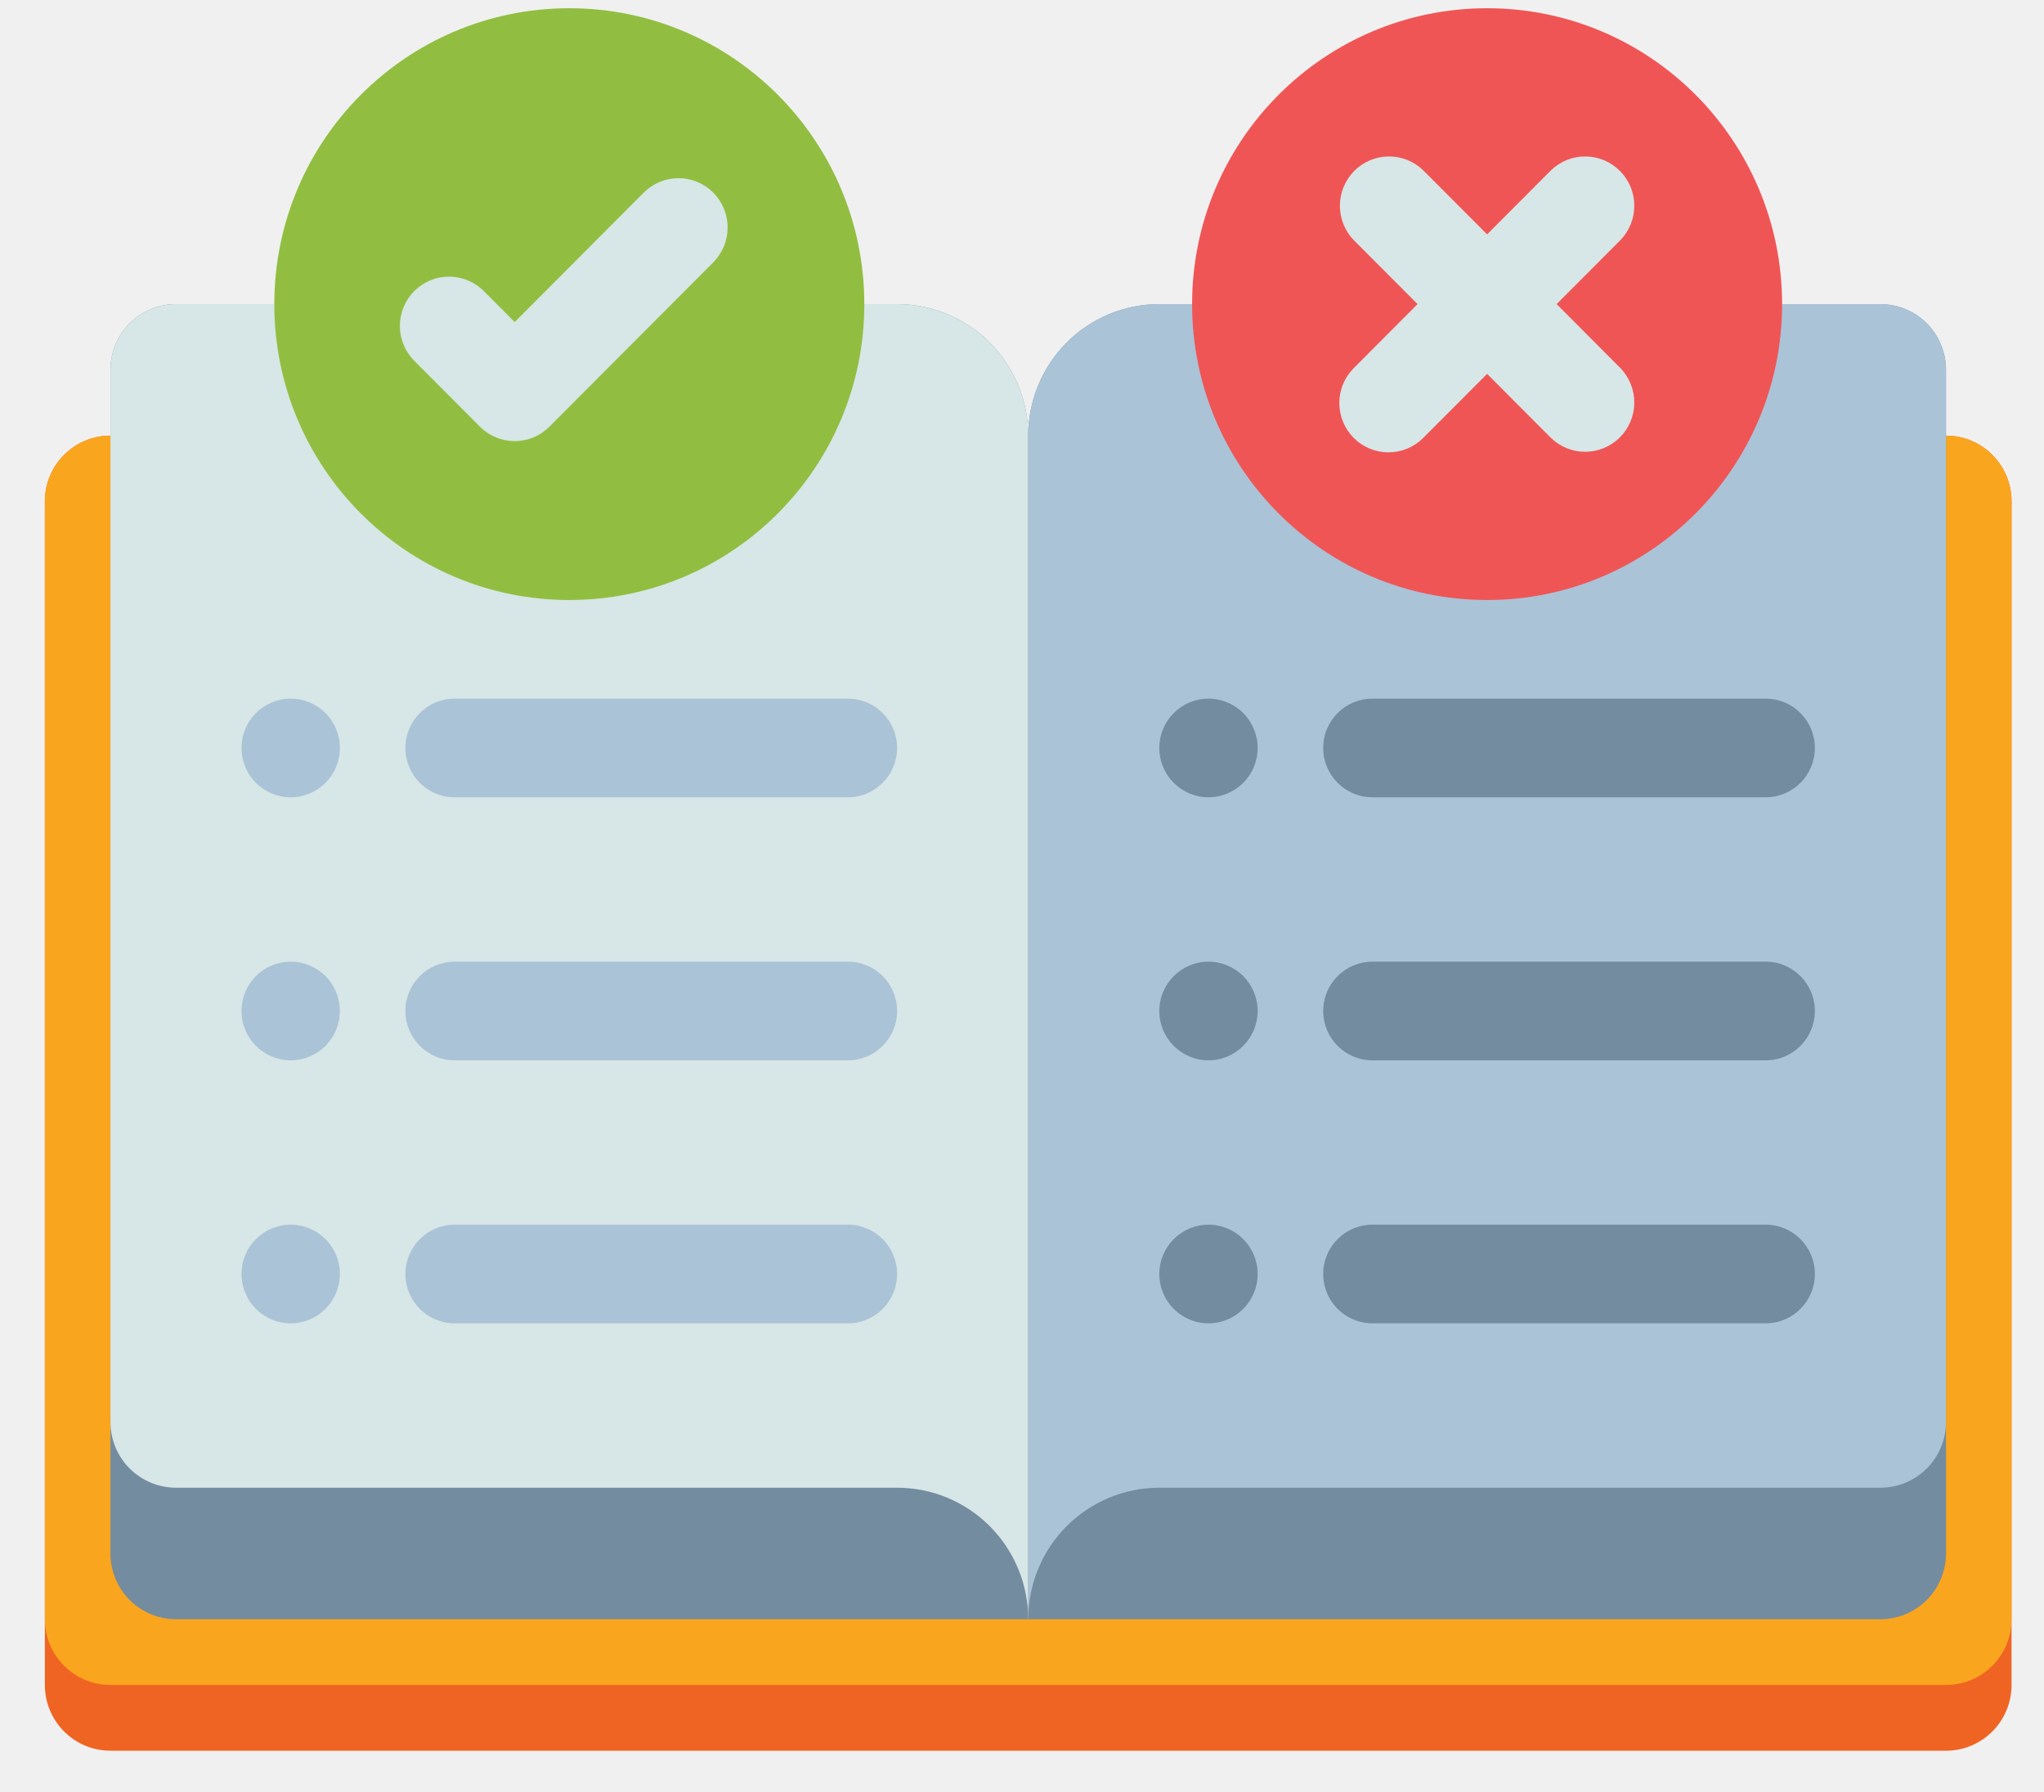
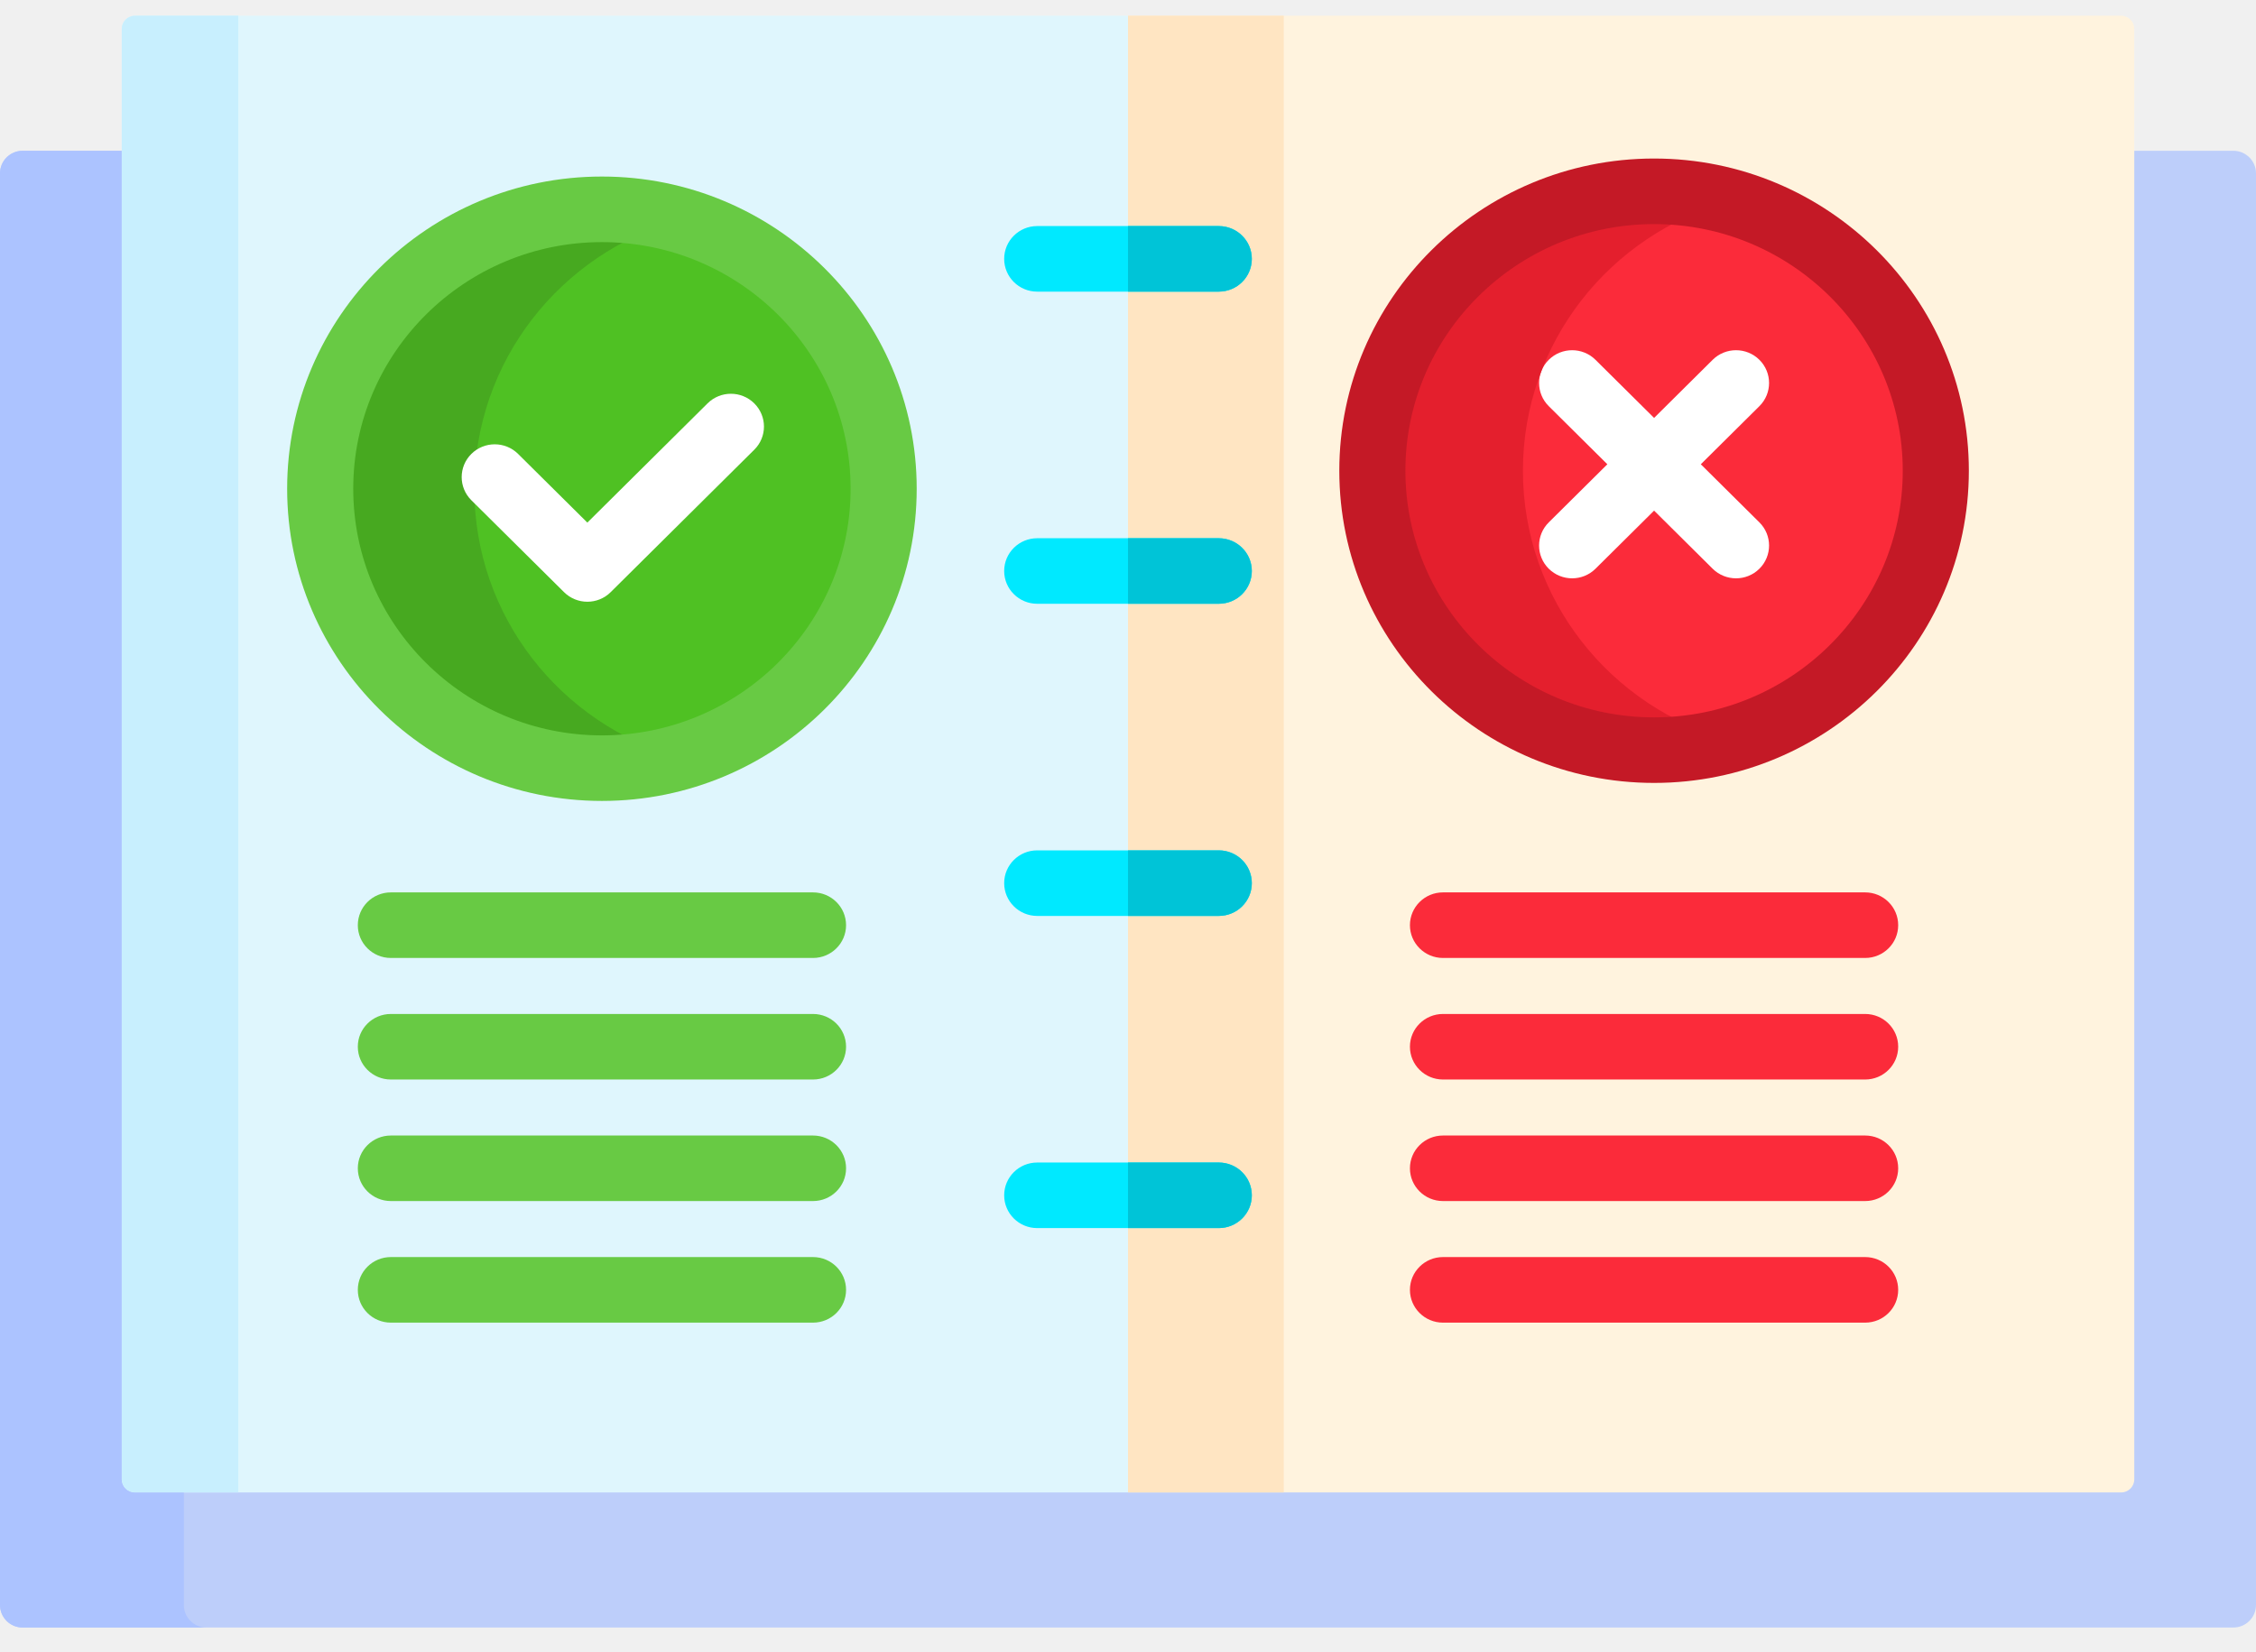
- <svg xmlns="http://www.w3.org/2000/svg" width="73" height="64" viewBox="0 0 73 64" fill="none">
-   <path d="M69.5 15.56H3.944C2.651 15.56 1.602 16.611 1.602 17.908V60.183C1.602 61.48 2.651 62.532 3.944 62.532H69.5C70.793 62.532 71.841 61.48 71.841 60.183V17.908C71.841 16.611 70.793 15.56 69.5 15.56Z" fill="#F06423" />
-   <path d="M69.5 15.56H3.944C2.651 15.56 1.602 16.611 1.602 17.908V57.835C1.602 59.132 2.651 60.183 3.944 60.183H69.5C70.793 60.183 71.841 59.132 71.841 57.835V17.908C71.841 16.611 70.793 15.56 69.5 15.56Z" fill="#FAA51E" />
-   <path d="M6.285 10.862H32.039C33.281 10.862 34.472 11.357 35.35 12.238C36.228 13.119 36.722 14.314 36.722 15.56V57.835H6.285C5.664 57.835 5.069 57.587 4.629 57.147C4.19 56.706 3.944 56.109 3.944 55.486V13.211C3.944 12.588 4.19 11.991 4.629 11.55C5.069 11.11 5.664 10.862 6.285 10.862V10.862Z" fill="#738CA0" />
-   <path d="M67.158 57.835H36.722V15.56C36.722 14.314 37.215 13.119 38.093 12.238C38.971 11.357 40.162 10.863 41.404 10.863H67.158C67.779 10.863 68.375 11.11 68.814 11.55C69.253 11.991 69.5 12.588 69.5 13.211V55.486C69.5 56.109 69.253 56.707 68.814 57.147C68.375 57.587 67.779 57.835 67.158 57.835V57.835Z" fill="#738CA0" />
-   <path d="M36.722 57.835C36.722 56.589 36.228 55.394 35.35 54.513C34.472 53.632 33.281 53.138 32.039 53.138H6.285C5.664 53.138 5.069 52.89 4.629 52.45C4.19 52.009 3.944 51.412 3.944 50.789V13.211C3.944 12.588 4.19 11.991 4.629 11.55C5.069 11.11 5.664 10.862 6.285 10.862H32.039C33.281 10.862 34.472 11.357 35.35 12.238C36.228 13.119 36.722 14.314 36.722 15.56V57.835Z" fill="#D7E6E6" />
-   <path d="M36.722 57.835C36.722 56.589 37.215 55.394 38.093 54.513C38.971 53.632 40.162 53.138 41.404 53.138H67.158C67.779 53.138 68.375 52.89 68.814 52.45C69.253 52.009 69.5 51.412 69.5 50.789V13.211C69.5 12.588 69.253 11.991 68.814 11.55C68.375 11.11 67.779 10.862 67.158 10.862H41.404C40.162 10.862 38.971 11.357 38.093 12.238C37.215 13.119 36.722 14.314 36.722 15.56V57.835Z" fill="#AAC3D7" />
-   <path d="M20.333 21.431C26.151 21.431 30.868 16.7 30.868 10.863C30.868 5.026 26.151 0.294 20.333 0.294C14.514 0.294 9.797 5.026 9.797 10.863C9.797 16.7 14.514 21.431 20.333 21.431Z" fill="#91BE41" />
-   <path d="M18.382 15.755C18.151 15.756 17.922 15.71 17.709 15.622C17.496 15.533 17.303 15.403 17.14 15.239L14.799 12.891C14.635 12.727 14.505 12.533 14.416 12.319C14.327 12.105 14.281 11.876 14.281 11.644C14.281 11.412 14.326 11.183 14.414 10.969C14.502 10.755 14.632 10.56 14.795 10.396C14.959 10.232 15.153 10.103 15.366 10.014C15.58 9.925 15.808 9.88 16.039 9.88C16.27 9.881 16.499 9.927 16.712 10.016C16.925 10.105 17.119 10.236 17.282 10.4L18.382 11.503L22.993 6.877C23.323 6.548 23.769 6.364 24.234 6.364C24.699 6.365 25.144 6.55 25.473 6.88C25.802 7.21 25.987 7.657 25.987 8.123C25.988 8.59 25.804 9.037 25.477 9.368L19.623 15.239C19.46 15.403 19.267 15.533 19.054 15.622C18.841 15.71 18.612 15.756 18.382 15.755V15.755Z" fill="#D7E6E6" />
-   <path d="M53.111 21.431C58.929 21.431 63.646 16.7 63.646 10.863C63.646 5.026 58.929 0.294 53.111 0.294C47.292 0.294 42.575 5.026 42.575 10.863C42.575 16.7 47.292 21.431 53.111 21.431Z" fill="#F05555" />
-   <path d="M55.594 10.862L57.864 8.585C58.189 8.254 58.37 7.807 58.368 7.342C58.367 6.878 58.182 6.433 57.854 6.104C57.527 5.775 57.083 5.59 56.62 5.588C56.156 5.586 55.711 5.768 55.381 6.094L53.111 8.371L50.84 6.094C50.51 5.768 50.065 5.586 49.602 5.588C49.138 5.59 48.695 5.775 48.367 6.104C48.04 6.433 47.855 6.878 47.853 7.342C47.851 7.807 48.032 8.254 48.357 8.585L50.627 10.862L48.357 13.14C48.192 13.303 48.06 13.497 47.97 13.711C47.88 13.926 47.834 14.156 47.833 14.388C47.832 14.621 47.877 14.851 47.965 15.066C48.053 15.281 48.183 15.477 48.347 15.641C48.511 15.806 48.706 15.936 48.92 16.024C49.134 16.113 49.364 16.158 49.596 16.157C49.828 16.156 50.057 16.109 50.27 16.019C50.484 15.928 50.678 15.797 50.84 15.631L53.111 13.354L55.381 15.631C55.711 15.957 56.156 16.139 56.62 16.137C57.083 16.135 57.527 15.949 57.854 15.621C58.182 15.292 58.367 14.847 58.368 14.382C58.37 13.918 58.189 13.471 57.864 13.14L55.594 10.862Z" fill="#D7E6E6" />
-   <path d="M30.283 24.954H16.235C15.266 24.954 14.479 25.743 14.479 26.716C14.479 27.688 15.266 28.477 16.235 28.477H30.283C31.253 28.477 32.039 27.688 32.039 26.716C32.039 25.743 31.253 24.954 30.283 24.954Z" fill="#AAC3D7" />
-   <path d="M10.382 28.477C11.352 28.477 12.138 27.688 12.138 26.716C12.138 25.743 11.352 24.954 10.382 24.954C9.412 24.954 8.626 25.743 8.626 26.716C8.626 27.688 9.412 28.477 10.382 28.477Z" fill="#AAC3D7" />
-   <path d="M30.283 34.349H16.235C15.266 34.349 14.479 35.137 14.479 36.11C14.479 37.083 15.266 37.872 16.235 37.872H30.283C31.253 37.872 32.039 37.083 32.039 36.11C32.039 35.137 31.253 34.349 30.283 34.349Z" fill="#AAC3D7" />
-   <path d="M10.382 37.872C11.352 37.872 12.138 37.083 12.138 36.11C12.138 35.137 11.352 34.349 10.382 34.349C9.412 34.349 8.626 35.137 8.626 36.11C8.626 37.083 9.412 37.872 10.382 37.872Z" fill="#AAC3D7" />
-   <path d="M30.283 43.743H16.235C15.266 43.743 14.479 44.532 14.479 45.505C14.479 46.477 15.266 47.266 16.235 47.266H30.283C31.253 47.266 32.039 46.477 32.039 45.505C32.039 44.532 31.253 43.743 30.283 43.743Z" fill="#AAC3D7" />
-   <path d="M10.382 47.266C11.352 47.266 12.138 46.477 12.138 45.505C12.138 44.532 11.352 43.743 10.382 43.743C9.412 43.743 8.626 44.532 8.626 45.505C8.626 46.477 9.412 47.266 10.382 47.266Z" fill="#AAC3D7" />
-   <path d="M63.061 24.954H49.013C48.044 24.954 47.257 25.743 47.257 26.716C47.257 27.688 48.044 28.477 49.013 28.477H63.061C64.031 28.477 64.817 27.688 64.817 26.716C64.817 25.743 64.031 24.954 63.061 24.954Z" fill="#738CA0" />
-   <path d="M43.16 28.477C44.13 28.477 44.916 27.688 44.916 26.716C44.916 25.743 44.13 24.954 43.16 24.954C42.19 24.954 41.404 25.743 41.404 26.716C41.404 27.688 42.19 28.477 43.16 28.477Z" fill="#738CA0" />
-   <path d="M63.061 34.349H49.013C48.044 34.349 47.257 35.137 47.257 36.11C47.257 37.083 48.044 37.872 49.013 37.872H63.061C64.031 37.872 64.817 37.083 64.817 36.11C64.817 35.137 64.031 34.349 63.061 34.349Z" fill="#738CA0" />
-   <path d="M43.16 37.872C44.13 37.872 44.916 37.083 44.916 36.11C44.916 35.137 44.13 34.349 43.16 34.349C42.19 34.349 41.404 35.137 41.404 36.11C41.404 37.083 42.19 37.872 43.16 37.872Z" fill="#738CA0" />
-   <path d="M63.061 43.743H49.013C48.044 43.743 47.257 44.532 47.257 45.505C47.257 46.477 48.044 47.266 49.013 47.266H63.061C64.031 47.266 64.817 46.477 64.817 45.505C64.817 44.532 64.031 43.743 63.061 43.743Z" fill="#738CA0" />
-   <path d="M43.16 47.266C44.13 47.266 44.916 46.477 44.916 45.505C44.916 44.532 44.13 43.743 43.16 43.743C42.19 43.743 41.404 44.532 41.404 45.505C41.404 46.477 42.19 47.266 43.16 47.266Z" fill="#738CA0" />
+ <svg xmlns="http://www.w3.org/2000/svg" width="71" height="52" viewBox="0 0 71 52" fill="none">
+   <path d="M70.286 4.746H67.031V46.566C67.031 46.717 66.906 46.841 66.753 46.841H4.247C4.094 46.841 3.969 46.717 3.969 46.566V4.746H0.714C0.32 4.746 0 5.064 0 5.455V50.521C0 50.913 0.32 51.23 0.714 51.23H70.286C70.68 51.23 71 50.913 71 50.521V5.455C71 5.064 70.68 4.746 70.286 4.746Z" fill="#BDCEFA" />
+   <path d="M35.639 1.266L35.5 0.495H4.247C4.017 0.495 3.831 0.68 3.831 0.908V46.566C3.831 46.794 4.017 46.978 4.247 46.978H35.5L35.639 46.297V1.266Z" fill="#DFF6FD" />
+   <path d="M5.786 50.521V46.978H4.247C4.017 46.978 3.831 46.794 3.831 46.566V4.746H0.714C0.32 4.746 0 5.064 0 5.455V50.521C0 50.913 0.32 51.23 0.714 51.23H6.5C6.105 51.23 5.786 50.913 5.786 50.521V50.521Z" fill="#ACC3FF" />
+   <path d="M3.831 0.908V46.566C3.831 46.794 4.017 46.978 4.247 46.978H7.5V0.495H4.247C4.017 0.495 3.831 0.68 3.831 0.908V0.908Z" fill="#C8EFFE" />
+   <path d="M66.753 46.978H35.5V0.495H66.753C66.983 0.495 67.169 0.68 67.169 0.908V46.566C67.169 46.794 66.983 46.978 66.753 46.978Z" fill="#FFF3DE" />
+   <path d="M35.5 0.495H40.402V46.978H35.5V0.495Z" fill="#FFE5C2" />
+   <path d="M18.944 24.18C23.84 24.18 27.81 20.242 27.81 15.384C27.81 10.527 23.84 6.589 18.944 6.589C14.047 6.589 10.077 10.527 10.077 15.384C10.077 20.242 14.047 24.18 18.944 24.18Z" fill="#4FC123" />
+   <path d="M14.928 15.384C14.928 11.361 17.652 7.972 21.369 6.925C20.598 6.708 19.785 6.589 18.944 6.589C14.047 6.589 10.078 10.527 10.078 15.384C10.078 20.242 14.047 24.18 18.944 24.18C19.785 24.18 20.598 24.061 21.369 23.844C17.652 22.797 14.928 19.407 14.928 15.384Z" fill="#47A920" />
+   <path d="M18.944 25.211C13.481 25.211 9.037 20.803 9.037 15.384C9.037 9.965 13.481 5.557 18.944 5.557C24.406 5.557 28.85 9.965 28.85 15.384C28.85 20.803 24.406 25.211 18.944 25.211ZM18.944 7.621C14.628 7.621 11.117 11.103 11.117 15.384C11.117 19.665 14.628 23.148 18.944 23.148C23.259 23.148 26.77 19.665 26.77 15.384C26.77 11.103 23.259 7.621 18.944 7.621V7.621Z" fill="#68CA44" />
+   <path d="M18.485 18.941C18.219 18.941 17.953 18.84 17.75 18.638L14.835 15.747C14.428 15.344 14.428 14.691 14.835 14.288C15.241 13.885 15.899 13.885 16.305 14.288L18.485 16.45L22.268 12.697C22.674 12.294 23.332 12.294 23.738 12.697C24.145 13.1 24.145 13.754 23.738 14.156L19.22 18.638C19.018 18.84 18.751 18.941 18.485 18.941V18.941Z" fill="white" />
+   <path d="M52.056 23.613C56.953 23.613 60.923 19.675 60.923 14.817C60.923 9.96 56.953 6.022 52.056 6.022C47.16 6.022 43.19 9.96 43.19 14.817C43.19 19.675 47.16 23.613 52.056 23.613Z" fill="#FB2B3A" />
+   <path d="M53.527 14.614L55.371 12.785C55.777 12.382 55.777 11.729 55.371 11.326C54.965 10.923 54.306 10.923 53.9 11.326L52.057 13.155L50.213 11.326C49.807 10.923 49.148 10.923 48.742 11.326C48.336 11.729 48.336 12.382 48.742 12.785L50.586 14.614L48.742 16.443C48.336 16.846 48.336 17.499 48.742 17.902C48.945 18.103 49.212 18.204 49.478 18.204C49.744 18.204 50.01 18.103 50.213 17.902L52.057 16.073L53.9 17.902C54.103 18.103 54.37 18.204 54.636 18.204C54.902 18.204 55.168 18.103 55.371 17.902C55.777 17.499 55.777 16.845 55.371 16.443L53.527 14.614Z" fill="white" />
+   <path d="M47.929 14.817C47.929 10.774 50.68 7.37 54.425 6.342C53.671 6.135 52.877 6.022 52.056 6.022C47.16 6.022 43.19 9.96 43.19 14.817C43.19 19.675 47.16 23.613 52.056 23.613C52.877 23.613 53.671 23.5 54.425 23.293C50.68 22.264 47.929 18.861 47.929 14.817Z" fill="#E41F2D" />
+   <path d="M52.056 24.644C46.594 24.644 42.15 20.236 42.15 14.817C42.15 9.399 46.594 4.99 52.056 4.99C57.519 4.99 61.963 9.399 61.963 14.817C61.962 20.236 57.519 24.644 52.056 24.644V24.644ZM52.056 7.054C47.741 7.054 44.23 10.536 44.23 14.817C44.23 19.098 47.741 22.581 52.056 22.581C56.372 22.581 59.883 19.098 59.883 14.817C59.882 10.536 56.372 7.054 52.056 7.054V7.054Z" fill="#C41926" />
+   <path d="M25.587 30.154H12.301C11.726 30.154 11.261 29.692 11.261 29.122C11.261 28.552 11.726 28.09 12.301 28.09H25.587C26.161 28.09 26.627 28.552 26.627 29.122C26.627 29.692 26.161 30.154 25.587 30.154Z" fill="#68CA44" />
+   <path d="M25.587 33.98H12.301C11.726 33.98 11.261 33.518 11.261 32.948C11.261 32.379 11.726 31.917 12.301 31.917H25.587C26.161 31.917 26.627 32.379 26.627 32.948C26.627 33.518 26.161 33.98 25.587 33.98Z" fill="#68CA44" />
+   <path d="M25.587 37.806H12.301C11.726 37.806 11.261 37.344 11.261 36.775C11.261 36.205 11.726 35.743 12.301 35.743H25.587C26.161 35.743 26.627 36.205 26.627 36.775C26.627 37.344 26.161 37.806 25.587 37.806Z" fill="#68CA44" />
+   <path d="M25.587 41.633H12.301C11.726 41.633 11.261 41.171 11.261 40.601C11.261 40.031 11.726 39.569 12.301 39.569H25.587C26.161 39.569 26.627 40.031 26.627 40.601C26.627 41.171 26.161 41.633 25.587 41.633Z" fill="#68CA44" />
+   <path d="M58.699 30.154H45.413C44.839 30.154 44.373 29.692 44.373 29.122C44.373 28.552 44.839 28.09 45.413 28.09H58.699C59.274 28.09 59.739 28.552 59.739 29.122C59.739 29.692 59.274 30.154 58.699 30.154Z" fill="#FB2B3A" />
+   <path d="M58.699 33.98H45.413C44.839 33.98 44.373 33.518 44.373 32.948C44.373 32.379 44.839 31.917 45.413 31.917H58.699C59.274 31.917 59.739 32.379 59.739 32.948C59.739 33.518 59.274 33.98 58.699 33.98Z" fill="#FB2B3A" />
+   <path d="M58.699 37.806H45.413C44.839 37.806 44.373 37.344 44.373 36.775C44.373 36.205 44.839 35.743 45.413 35.743H58.699C59.274 35.743 59.739 36.205 59.739 36.775C59.739 37.344 59.274 37.806 58.699 37.806Z" fill="#FB2B3A" />
+   <path d="M58.699 41.633H45.413C44.839 41.633 44.373 41.171 44.373 40.601C44.373 40.031 44.839 39.569 45.413 39.569H58.699C59.274 39.569 59.739 40.031 59.739 40.601C59.739 41.171 59.274 41.633 58.699 41.633Z" fill="#FB2B3A" />
+   <path d="M38.357 9.18H32.643C32.068 9.18 31.603 8.718 31.603 8.148C31.603 7.578 32.068 7.116 32.643 7.116H38.357C38.932 7.116 39.397 7.578 39.397 8.148C39.397 8.718 38.932 9.18 38.357 9.18Z" fill="#00E9FF" />
+   <path d="M38.357 7.116H35.5V9.18H38.357C38.932 9.18 39.397 8.718 39.397 8.148C39.397 7.578 38.932 7.116 38.357 7.116V7.116Z" fill="#00C4D7" />
+   <path d="M38.357 19.005H32.643C32.068 19.005 31.603 18.543 31.603 17.973C31.603 17.404 32.068 16.942 32.643 16.942H38.357C38.932 16.942 39.397 17.404 39.397 17.973C39.397 18.543 38.932 19.005 38.357 19.005Z" fill="#00E9FF" />
+   <path d="M38.357 28.831H32.643C32.068 28.831 31.603 28.369 31.603 27.799C31.603 27.229 32.068 26.767 32.643 26.767H38.357C38.932 26.767 39.397 27.229 39.397 27.799C39.397 28.369 38.932 28.831 38.357 28.831Z" fill="#00E9FF" />
+   <path d="M38.357 38.657H32.643C32.068 38.657 31.603 38.195 31.603 37.625C31.603 37.055 32.068 36.593 32.643 36.593H38.357C38.932 36.593 39.397 37.055 39.397 37.625C39.397 38.195 38.932 38.657 38.357 38.657Z" fill="#00E9FF" />
+   <path d="M38.357 16.942H35.5V19.005H38.357C38.932 19.005 39.397 18.543 39.397 17.973C39.397 17.404 38.932 16.942 38.357 16.942Z" fill="#00C4D7" />
+   <path d="M38.357 26.767H35.5V28.831H38.357C38.932 28.831 39.397 28.369 39.397 27.799C39.397 27.229 38.932 26.767 38.357 26.767Z" fill="#00C4D7" />
+   <path d="M38.357 36.593H35.5V38.657H38.357C38.932 38.657 39.397 38.195 39.397 37.625C39.397 37.055 38.932 36.593 38.357 36.593Z" fill="#00C4D7" />
</svg>
